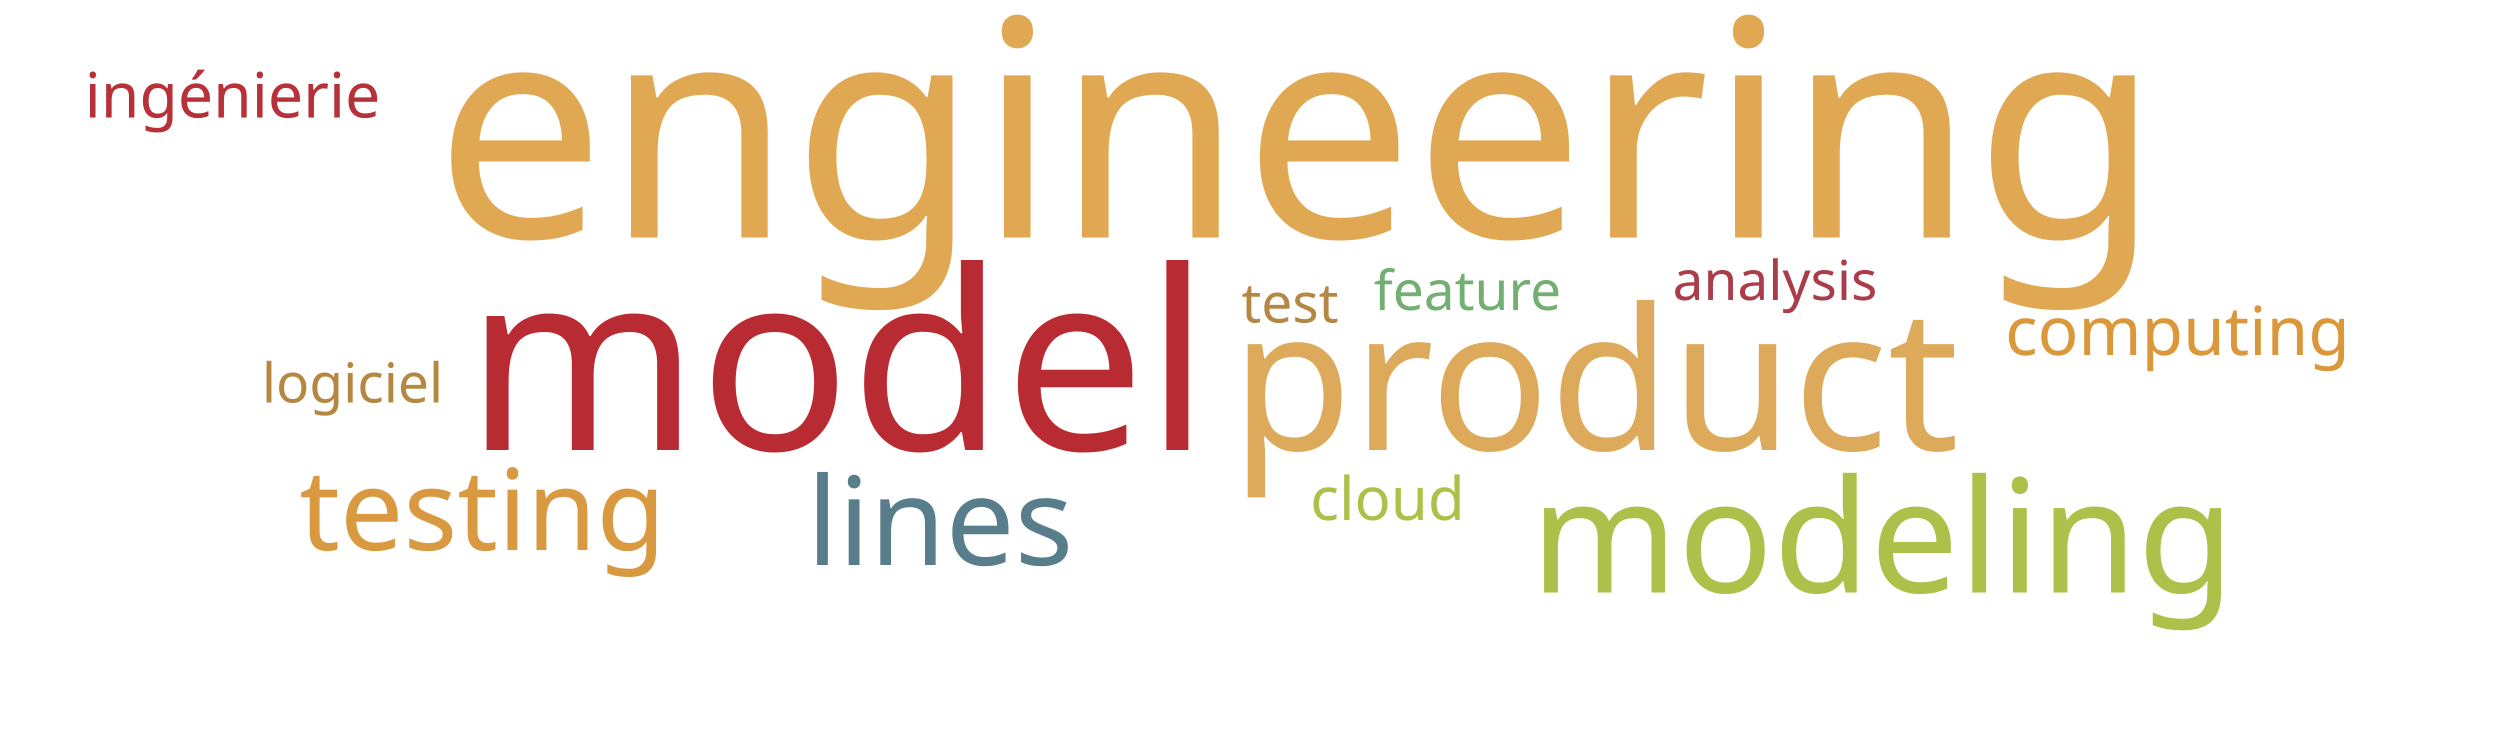
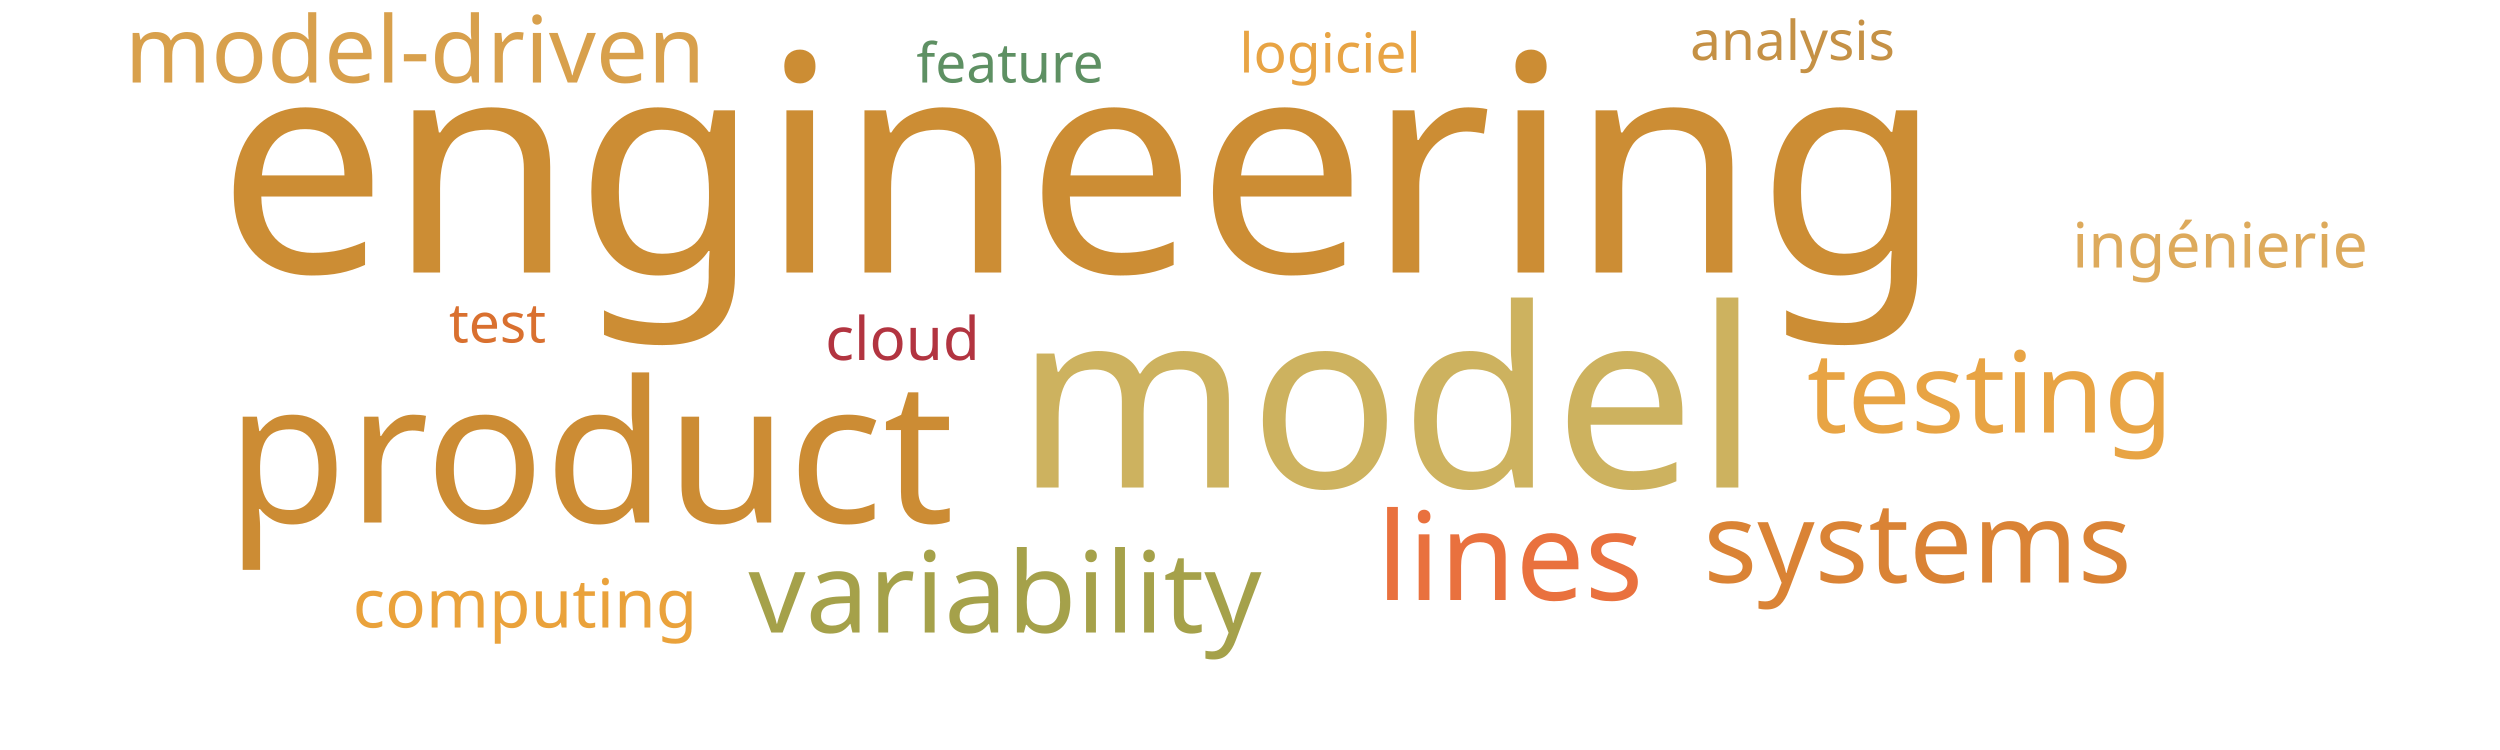
<svg xmlns="http://www.w3.org/2000/svg" width="1000" height="300">
  <g transform="translate(500, 150)">
-     <text text-anchor="middle" style="font-family: Impact; font-size: 121px; fill: #e0a852" transform="translate(19,-55)rotate(0)">engineering</text>
-     <text text-anchor="middle" style="font-family: Impact; font-size: 100px; fill: #b92b32" transform="translate(-165,30)rotate(0)">model</text>
-     <text text-anchor="middle" style="font-family: Impact; font-size: 79px; fill: #ddaa5c" transform="translate(138,30)rotate(0)">product</text>
-     <text text-anchor="middle" style="font-family: Impact; font-size: 63px; fill: #adc14a" transform="translate(253,87)rotate(0)">modeling</text>
-     <text text-anchor="middle" style="font-family: Impact; font-size: 49px; fill: #587e8c" transform="translate(-124,76)rotate(0)">lines</text>
-     <text text-anchor="middle" style="font-family: Impact; font-size: 45px; fill: #d89940" transform="translate(-307,70)rotate(0)">testing</text>
-     <text text-anchor="middle" style="font-family: Impact; font-size: 27px; fill: #da983a" transform="translate(371,-8)rotate(0)">computing</text>
-     <text text-anchor="middle" style="font-family: Impact; font-size: 25px; fill: #b63138" transform="translate(-407,-103)rotate(0)">ingénierie</text>
-     <text text-anchor="middle" style="font-family: Impact; font-size: 24px; fill: #adc14a" transform="translate(55,58)rotate(0)">cloud</text>
-     <text text-anchor="middle" style="font-family: Impact; font-size: 22px; fill: #b48742" transform="translate(16,-21)rotate(0)">test</text>
-     <text text-anchor="middle" style="font-family: Impact; font-size: 22px; fill: #b58842" transform="translate(-359,11)rotate(0)">logiciel</text>
-     <text text-anchor="middle" style="font-family: Impact; font-size: 22px; fill: #73ae72" transform="translate(87,-26)rotate(0)">feature</text>
-     <text text-anchor="middle" style="font-family: Impact; font-size: 22px; fill: #ab3d4b" transform="translate(210,-30)rotate(0)">analysis</text>
+     <text text-anchor="middle" style="font-family: Impact; font-size: 121px; fill: #cc8d34" transform="translate(-68,-41)rotate(0)">engineering</text>
+     <text text-anchor="middle" style="font-family: Impact; font-size: 100px; fill: #cdb25f" transform="translate(55,45)rotate(0)">model</text>
+     <text text-anchor="middle" style="font-family: Impact; font-size: 79px; fill: #cc8c34" transform="translate(-264,59)rotate(0)">product</text>
+     <text text-anchor="middle" style="font-family: Impact; font-size: 49px; fill: #e9713e" transform="translate(104,90)rotate(0)">lines</text>
+     <text text-anchor="middle" style="font-family: Impact; font-size: 45px; fill: #e8a444" transform="translate(296,23)rotate(0)">testing</text>
+     <text text-anchor="middle" style="font-family: Impact; font-size: 45px; fill: #a5a14a" transform="translate(-98,103)rotate(0)">variability</text>
+     <text text-anchor="middle" style="font-family: Impact; font-size: 45px; fill: #da8335" transform="translate(267,83)rotate(0)">systems</text>
+     <text text-anchor="middle" style="font-family: Impact; font-size: 37px; fill: #d8a04c" transform="translate(-334,-117)rotate(0)">model-driven</text>
+     <text text-anchor="middle" style="font-family: Impact; font-size: 27px; fill: #eaa23b" transform="translate(-290,101)rotate(0)">computing</text>
+     <text text-anchor="middle" style="font-family: Impact; font-size: 25px; fill: #ddaa5c" transform="translate(388,-43)rotate(0)">ingénierie</text>
+     <text text-anchor="middle" style="font-family: Impact; font-size: 24px; fill: #b23440" transform="translate(-139,-6)rotate(0)">cloud</text>
+     <text text-anchor="middle" style="font-family: Impact; font-size: 22px; fill: #d9702f" transform="translate(-301,-13)rotate(0)">test</text>
+     <text text-anchor="middle" style="font-family: Impact; font-size: 22px; fill: #e8a444" transform="translate(32,-121)rotate(0)">logiciel</text>
+     <text text-anchor="middle" style="font-family: Impact; font-size: 22px; fill: #5e9063" transform="translate(-96,-117)rotate(0)">feature</text>
+     <text text-anchor="middle" style="font-family: Impact; font-size: 22px; fill: #c59145" transform="translate(217,-126)rotate(0)">analysis</text>
  </g>
</svg>
